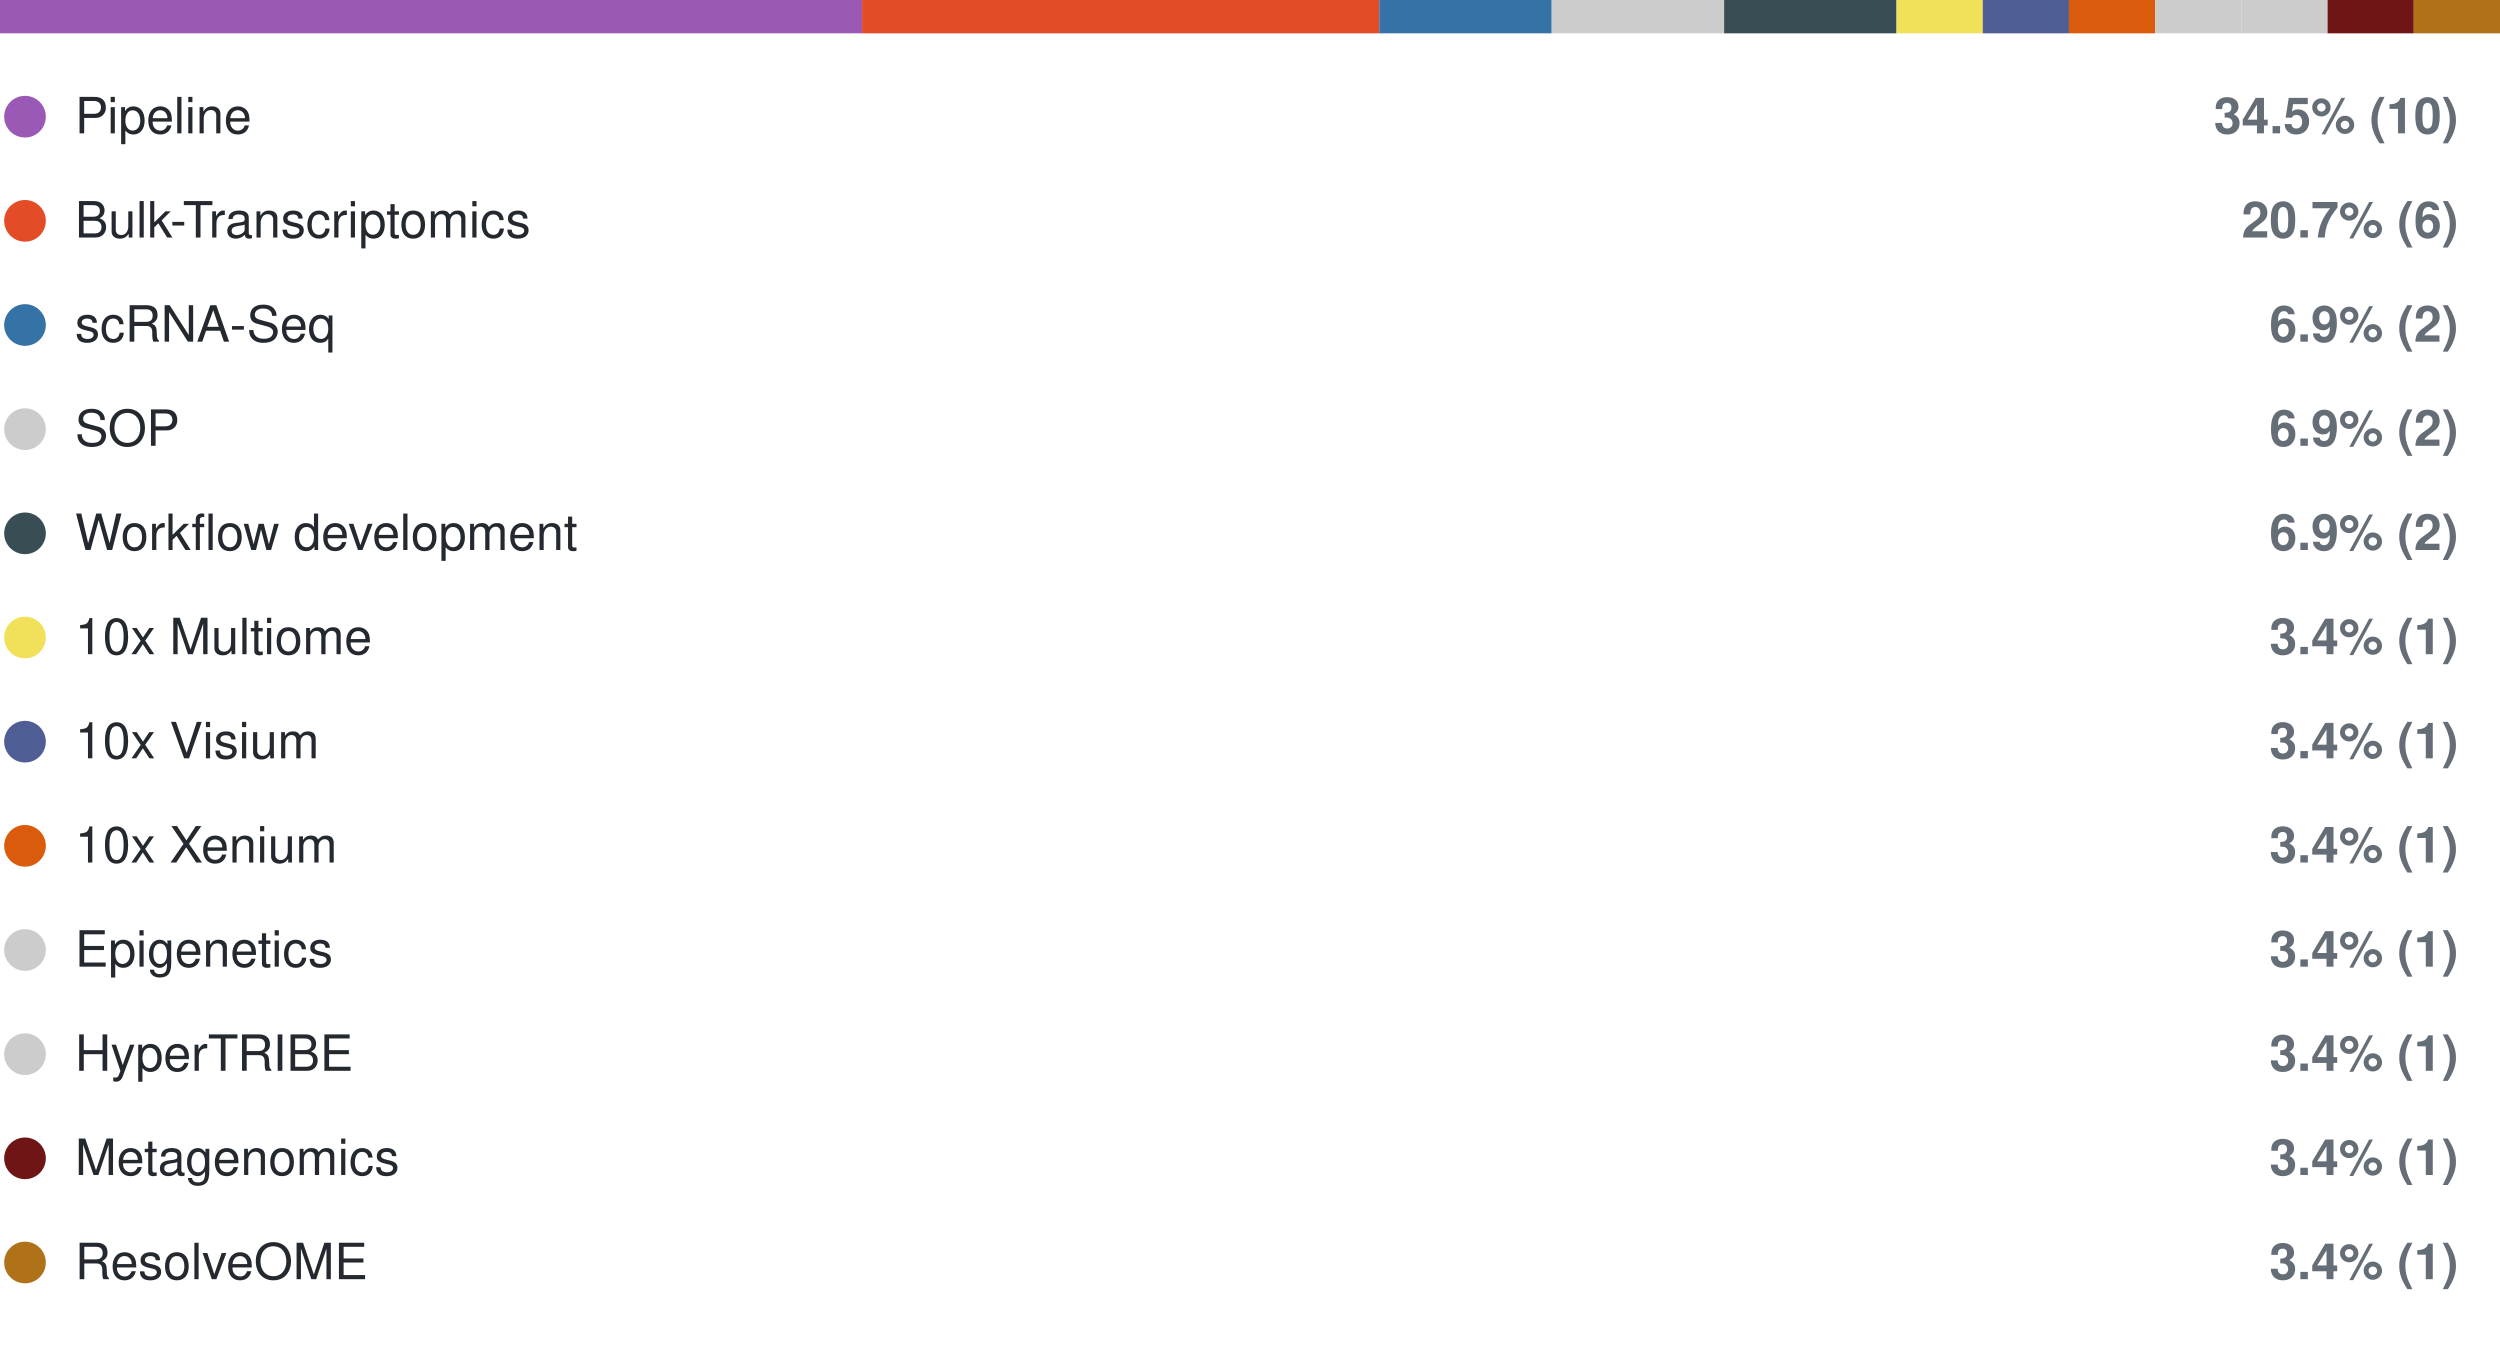
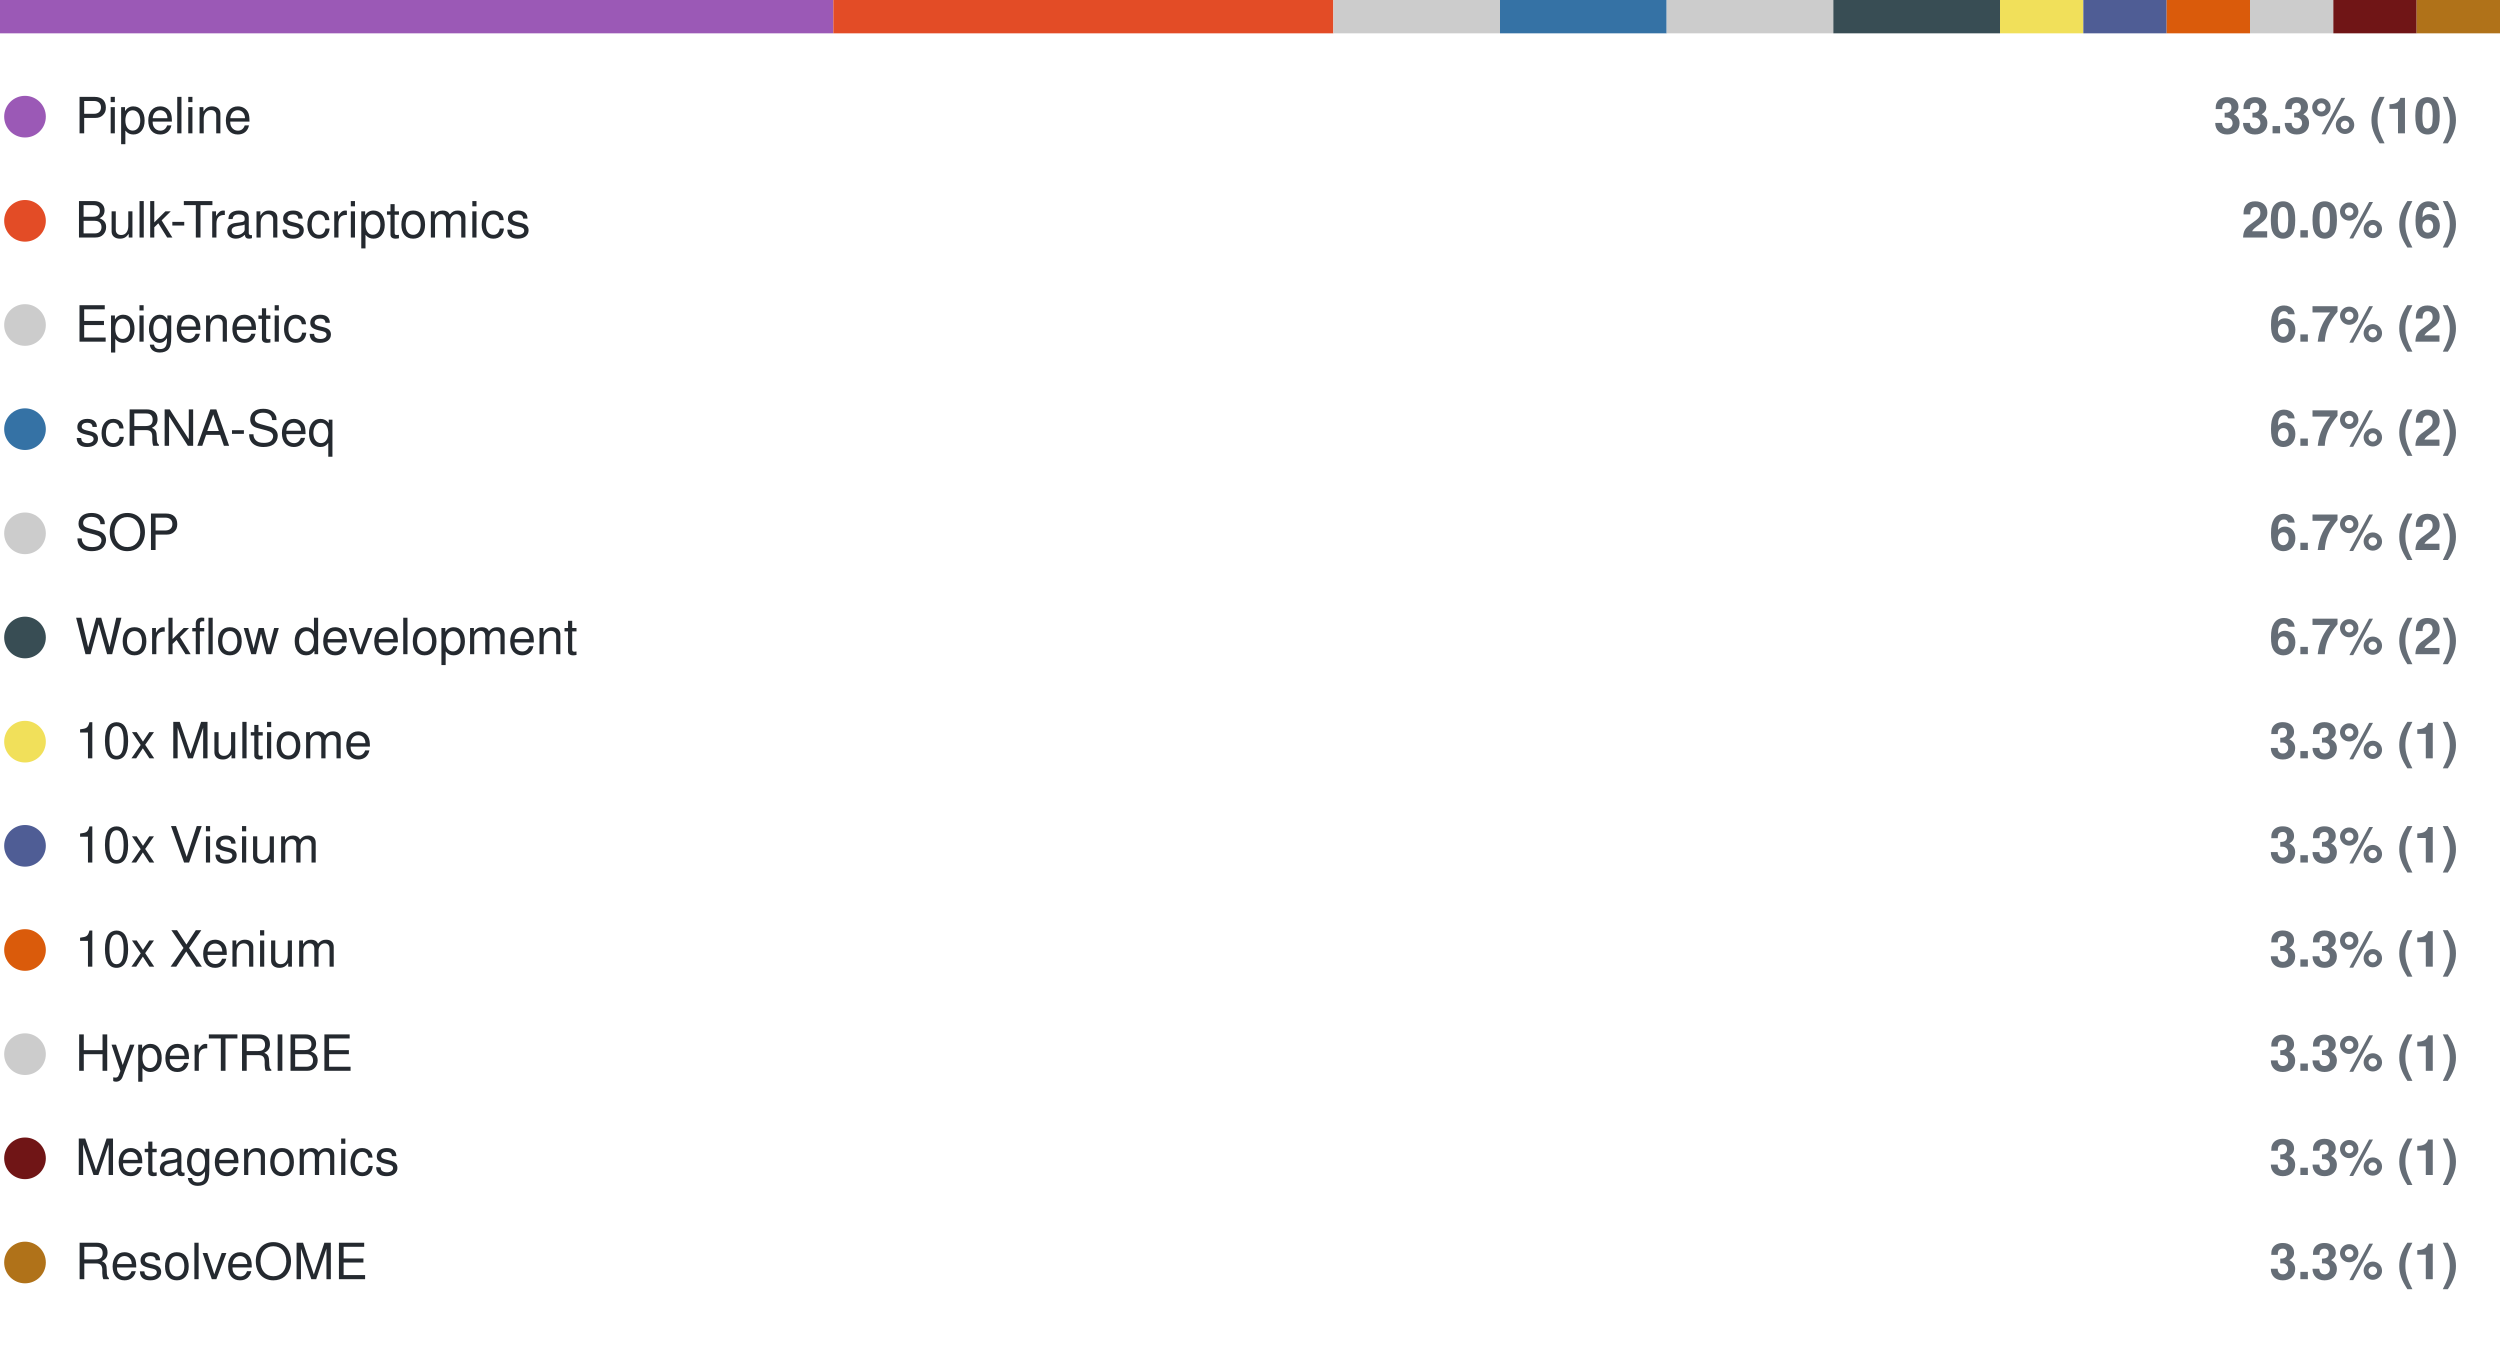
<svg xmlns="http://www.w3.org/2000/svg" width="600" height="328">
  <style>
    .legend-text { 
      font: 12px -apple-system, BlinkMacSystemFont, "Segoe UI", Helvetica, Arial, sans-serif; 
      fill: #24292f; 
    }
    .legend-percent { 
      font: 12px -apple-system, BlinkMacSystemFont, "Segoe UI", Helvetica, Arial, sans-serif; 
      fill: #656d76; 
      font-weight: 600;
    }
  </style>
  <g id="bar">
-     <rect x="0.00" y="0" width="206.90" height="8" fill="#9b59b6">
+     <rect x="0.00" y="0" width="200.00" height="8" fill="#9b59b6">
      </rect>
-     <rect x="206.90" y="0" width="124.14" height="8" fill="#e34c26">
+     <rect x="200.00" y="0" width="120.00" height="8" fill="#e34c26">
      </rect>
-     <rect x="331.03" y="0" width="41.38" height="8" fill="#3572A5">
+     <rect x="320.00" y="0" width="40.00" height="8" fill="#cccccc">
      </rect>
-     <rect x="372.41" y="0" width="41.38" height="8" fill="#cccccc">
+     <rect x="360.00" y="0" width="40.00" height="8" fill="#3572A5">
      </rect>
-     <rect x="413.79" y="0" width="41.38" height="8" fill="#384d54">
+     <rect x="400.00" y="0" width="40.00" height="8" fill="#cccccc">
      </rect>
-     <rect x="455.17" y="0" width="20.69" height="8" fill="#f1e05a">
+     <rect x="440.00" y="0" width="40.00" height="8" fill="#384d54">
      </rect>
-     <rect x="475.86" y="0" width="20.69" height="8" fill="#4F5D95">
+     <rect x="480.00" y="0" width="20.00" height="8" fill="#f1e05a">
      </rect>
-     <rect x="496.55" y="0" width="20.69" height="8" fill="#DA5B0B">
+     <rect x="500.00" y="0" width="20.00" height="8" fill="#4F5D95">
      </rect>
-     <rect x="517.24" y="0" width="20.69" height="8" fill="#cccccc">
+     <rect x="520.00" y="0" width="20.00" height="8" fill="#DA5B0B">
      </rect>
-     <rect x="537.93" y="0" width="20.69" height="8" fill="#cccccc">
+     <rect x="540.00" y="0" width="20.00" height="8" fill="#cccccc">
      </rect>
-     <rect x="558.62" y="0" width="20.69" height="8" fill="#701516">
+     <rect x="560.00" y="0" width="20.00" height="8" fill="#701516">
      </rect>
-     <rect x="579.31" y="0" width="20.69" height="8" fill="#b07219">
+     <rect x="580.00" y="0" width="20.00" height="8" fill="#b07219">
      </rect>
  </g>
  <g id="legend">
    <circle cx="6" cy="28" r="5" fill="#9b59b6" />
    <text x="18" y="32" class="legend-text">Pipeline</text>
-     <text x="590" y="32" class="legend-percent" text-anchor="end">34.5% (10)</text>
+     <text x="590" y="32" class="legend-percent" text-anchor="end">33.3% (10)</text>
    <circle cx="6" cy="53" r="5" fill="#e34c26" />
    <text x="18" y="57" class="legend-text">Bulk-Transcriptomics</text>
-     <text x="590" y="57" class="legend-percent" text-anchor="end">20.7% (6)</text>
-     <circle cx="6" cy="78" r="5" fill="#3572A5" />
-     <text x="18" y="82" class="legend-text">scRNA-Seq</text>
-     <text x="590" y="82" class="legend-percent" text-anchor="end">6.9% (2)</text>
-     <circle cx="6" cy="103" r="5" fill="#cccccc" />
-     <text x="18" y="107" class="legend-text">SOP</text>
-     <text x="590" y="107" class="legend-percent" text-anchor="end">6.9% (2)</text>
-     <circle cx="6" cy="128" r="5" fill="#384d54" />
-     <text x="18" y="132" class="legend-text">Workflow development</text>
-     <text x="590" y="132" class="legend-percent" text-anchor="end">6.9% (2)</text>
-     <circle cx="6" cy="153" r="5" fill="#f1e05a" />
-     <text x="18" y="157" class="legend-text">10x Multiome</text>
-     <text x="590" y="157" class="legend-percent" text-anchor="end">3.4% (1)</text>
-     <circle cx="6" cy="178" r="5" fill="#4F5D95" />
-     <text x="18" y="182" class="legend-text">10x Visium</text>
-     <text x="590" y="182" class="legend-percent" text-anchor="end">3.4% (1)</text>
-     <circle cx="6" cy="203" r="5" fill="#DA5B0B" />
-     <text x="18" y="207" class="legend-text">10x Xenium</text>
-     <text x="590" y="207" class="legend-percent" text-anchor="end">3.4% (1)</text>
-     <circle cx="6" cy="228" r="5" fill="#cccccc" />
-     <text x="18" y="232" class="legend-text">Epigenetics</text>
-     <text x="590" y="232" class="legend-percent" text-anchor="end">3.4% (1)</text>
+     <text x="590" y="57" class="legend-percent" text-anchor="end">20.0% (6)</text>
+     <circle cx="6" cy="78" r="5" fill="#cccccc" />
+     <text x="18" y="82" class="legend-text">Epigenetics</text>
+     <text x="590" y="82" class="legend-percent" text-anchor="end">6.7% (2)</text>
+     <circle cx="6" cy="103" r="5" fill="#3572A5" />
+     <text x="18" y="107" class="legend-text">scRNA-Seq</text>
+     <text x="590" y="107" class="legend-percent" text-anchor="end">6.7% (2)</text>
+     <circle cx="6" cy="128" r="5" fill="#cccccc" />
+     <text x="18" y="132" class="legend-text">SOP</text>
+     <text x="590" y="132" class="legend-percent" text-anchor="end">6.7% (2)</text>
+     <circle cx="6" cy="153" r="5" fill="#384d54" />
+     <text x="18" y="157" class="legend-text">Workflow development</text>
+     <text x="590" y="157" class="legend-percent" text-anchor="end">6.7% (2)</text>
+     <circle cx="6" cy="178" r="5" fill="#f1e05a" />
+     <text x="18" y="182" class="legend-text">10x Multiome</text>
+     <text x="590" y="182" class="legend-percent" text-anchor="end">3.3% (1)</text>
+     <circle cx="6" cy="203" r="5" fill="#4F5D95" />
+     <text x="18" y="207" class="legend-text">10x Visium</text>
+     <text x="590" y="207" class="legend-percent" text-anchor="end">3.3% (1)</text>
+     <circle cx="6" cy="228" r="5" fill="#DA5B0B" />
+     <text x="18" y="232" class="legend-text">10x Xenium</text>
+     <text x="590" y="232" class="legend-percent" text-anchor="end">3.3% (1)</text>
    <circle cx="6" cy="253" r="5" fill="#cccccc" />
    <text x="18" y="257" class="legend-text">HyperTRIBE</text>
-     <text x="590" y="257" class="legend-percent" text-anchor="end">3.4% (1)</text>
+     <text x="590" y="257" class="legend-percent" text-anchor="end">3.3% (1)</text>
    <circle cx="6" cy="278" r="5" fill="#701516" />
    <text x="18" y="282" class="legend-text">Metagenomics</text>
-     <text x="590" y="282" class="legend-percent" text-anchor="end">3.4% (1)</text>
+     <text x="590" y="282" class="legend-percent" text-anchor="end">3.3% (1)</text>
    <circle cx="6" cy="303" r="5" fill="#b07219" />
    <text x="18" y="307" class="legend-text">ResolveOME</text>
-     <text x="590" y="307" class="legend-percent" text-anchor="end">3.4% (1)</text>
+     <text x="590" y="307" class="legend-percent" text-anchor="end">3.3% (1)</text>
  </g>
</svg>
